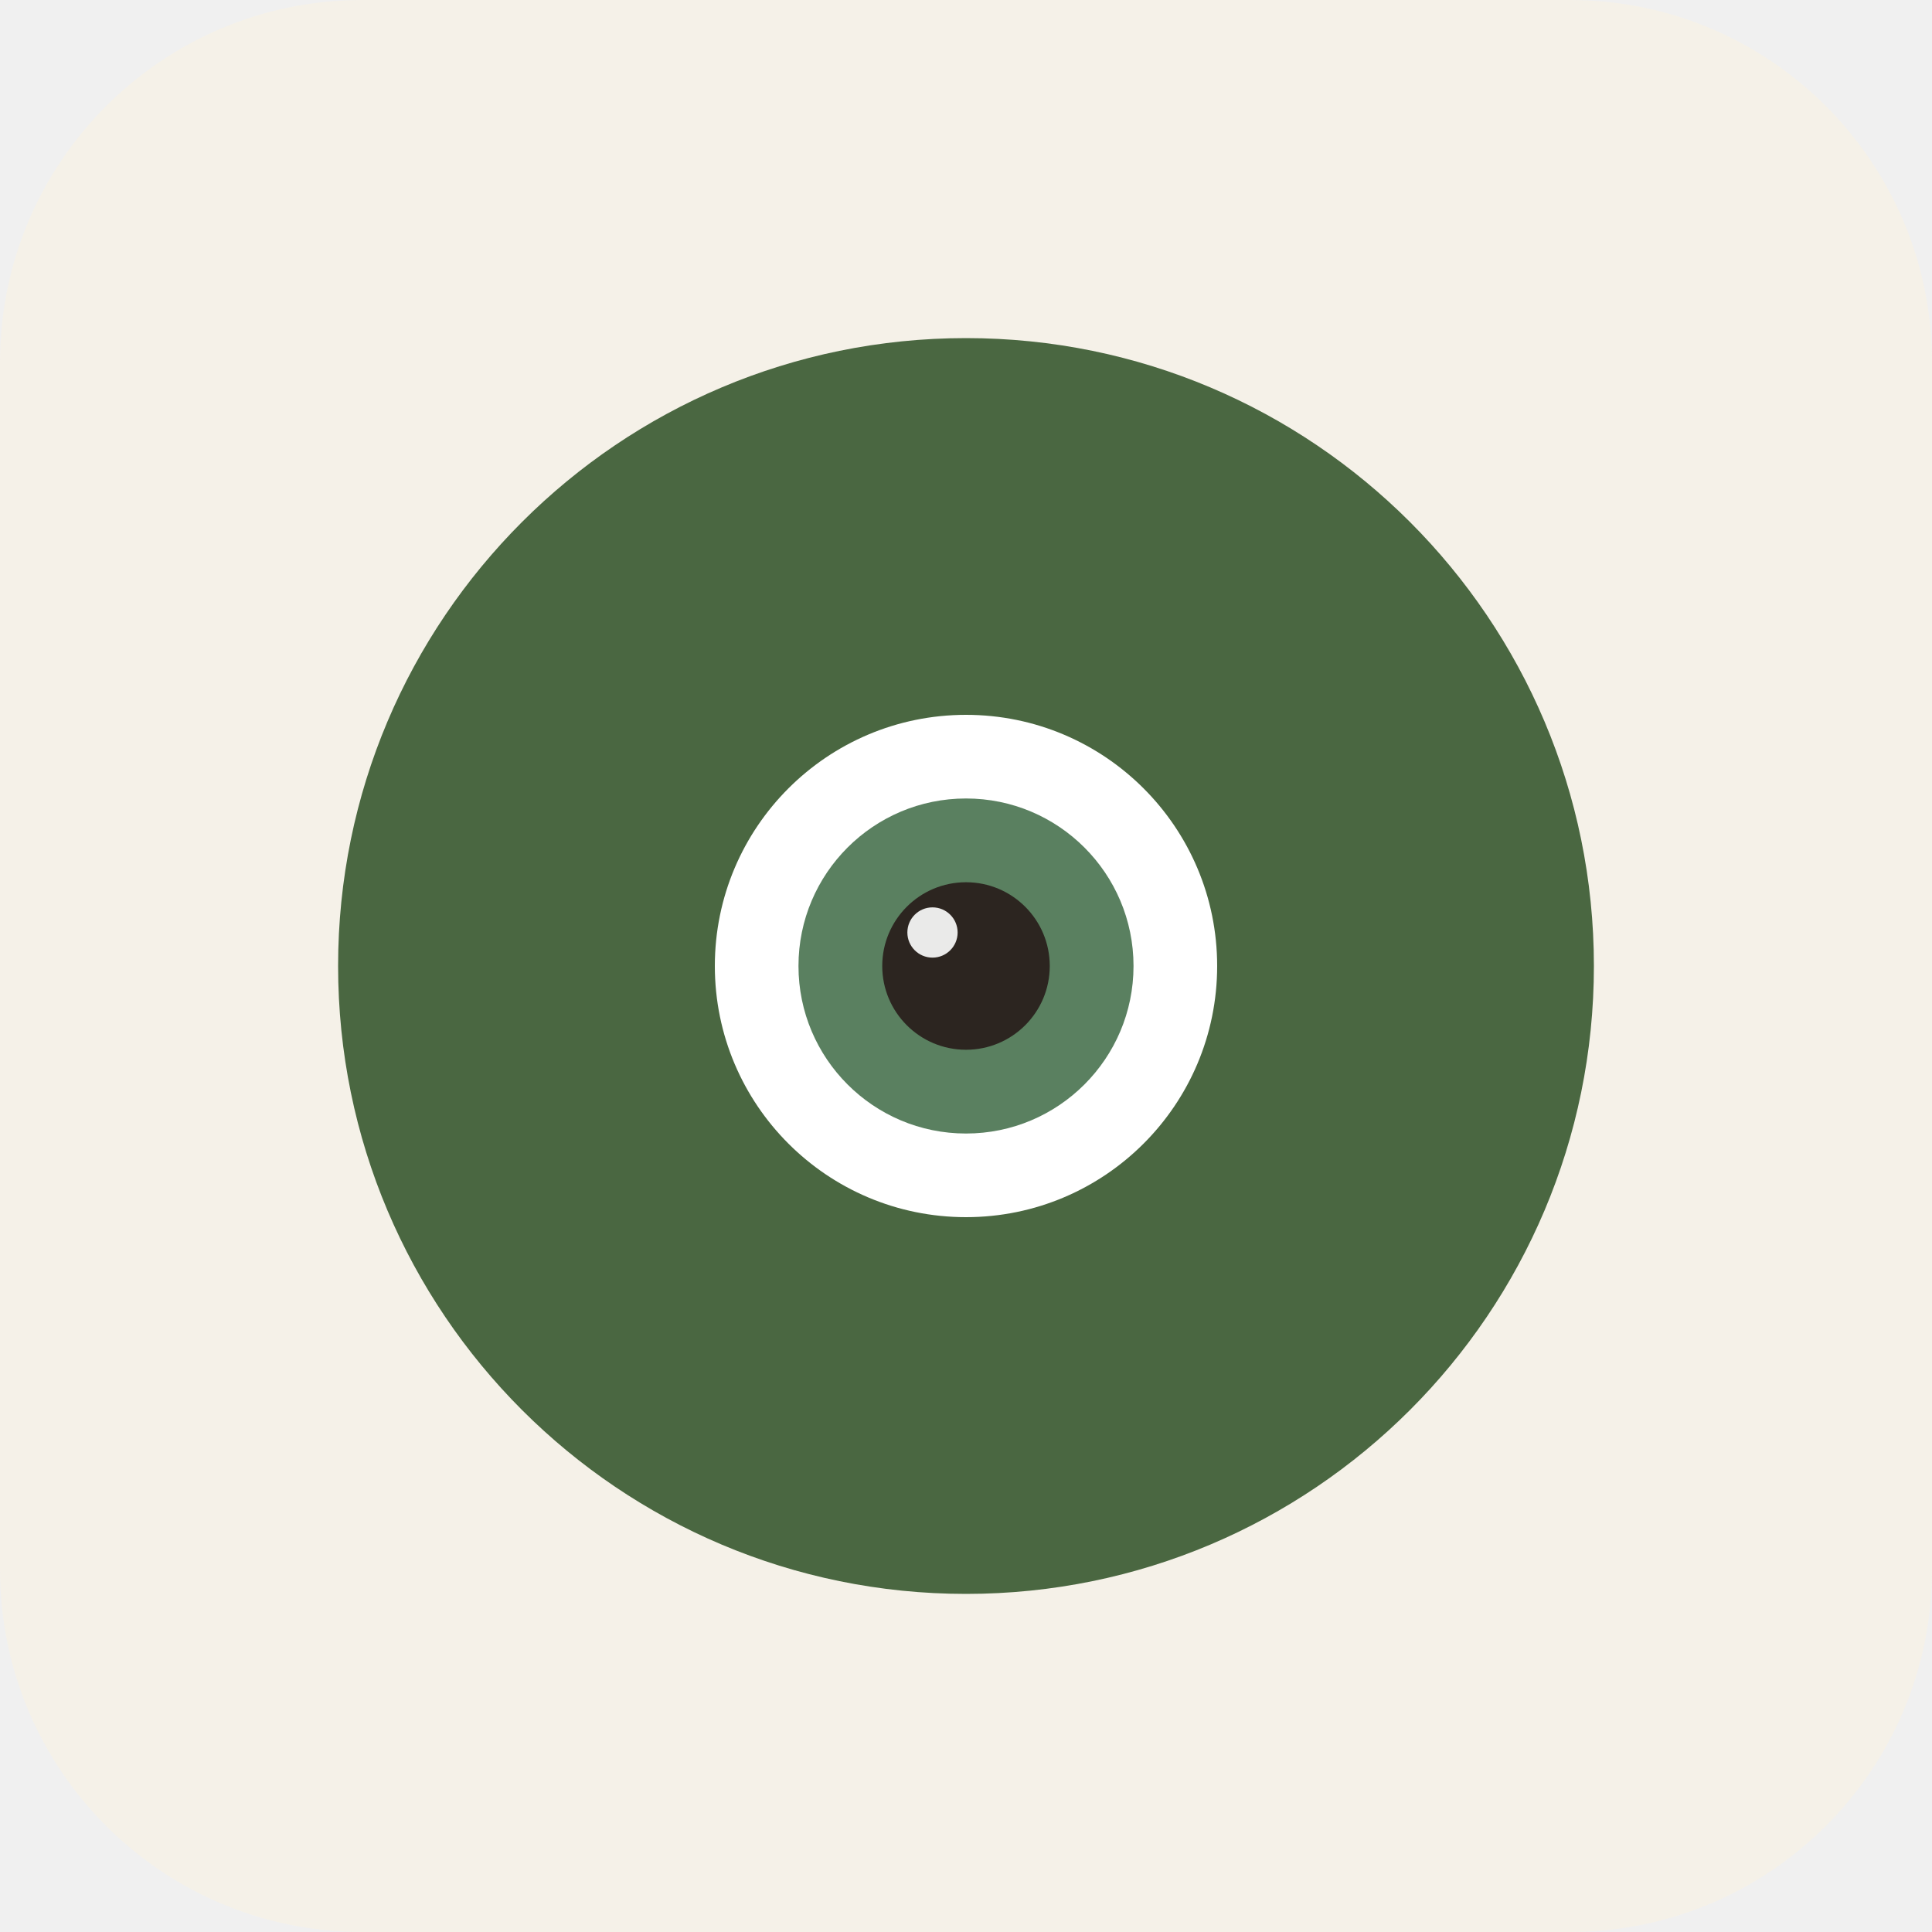
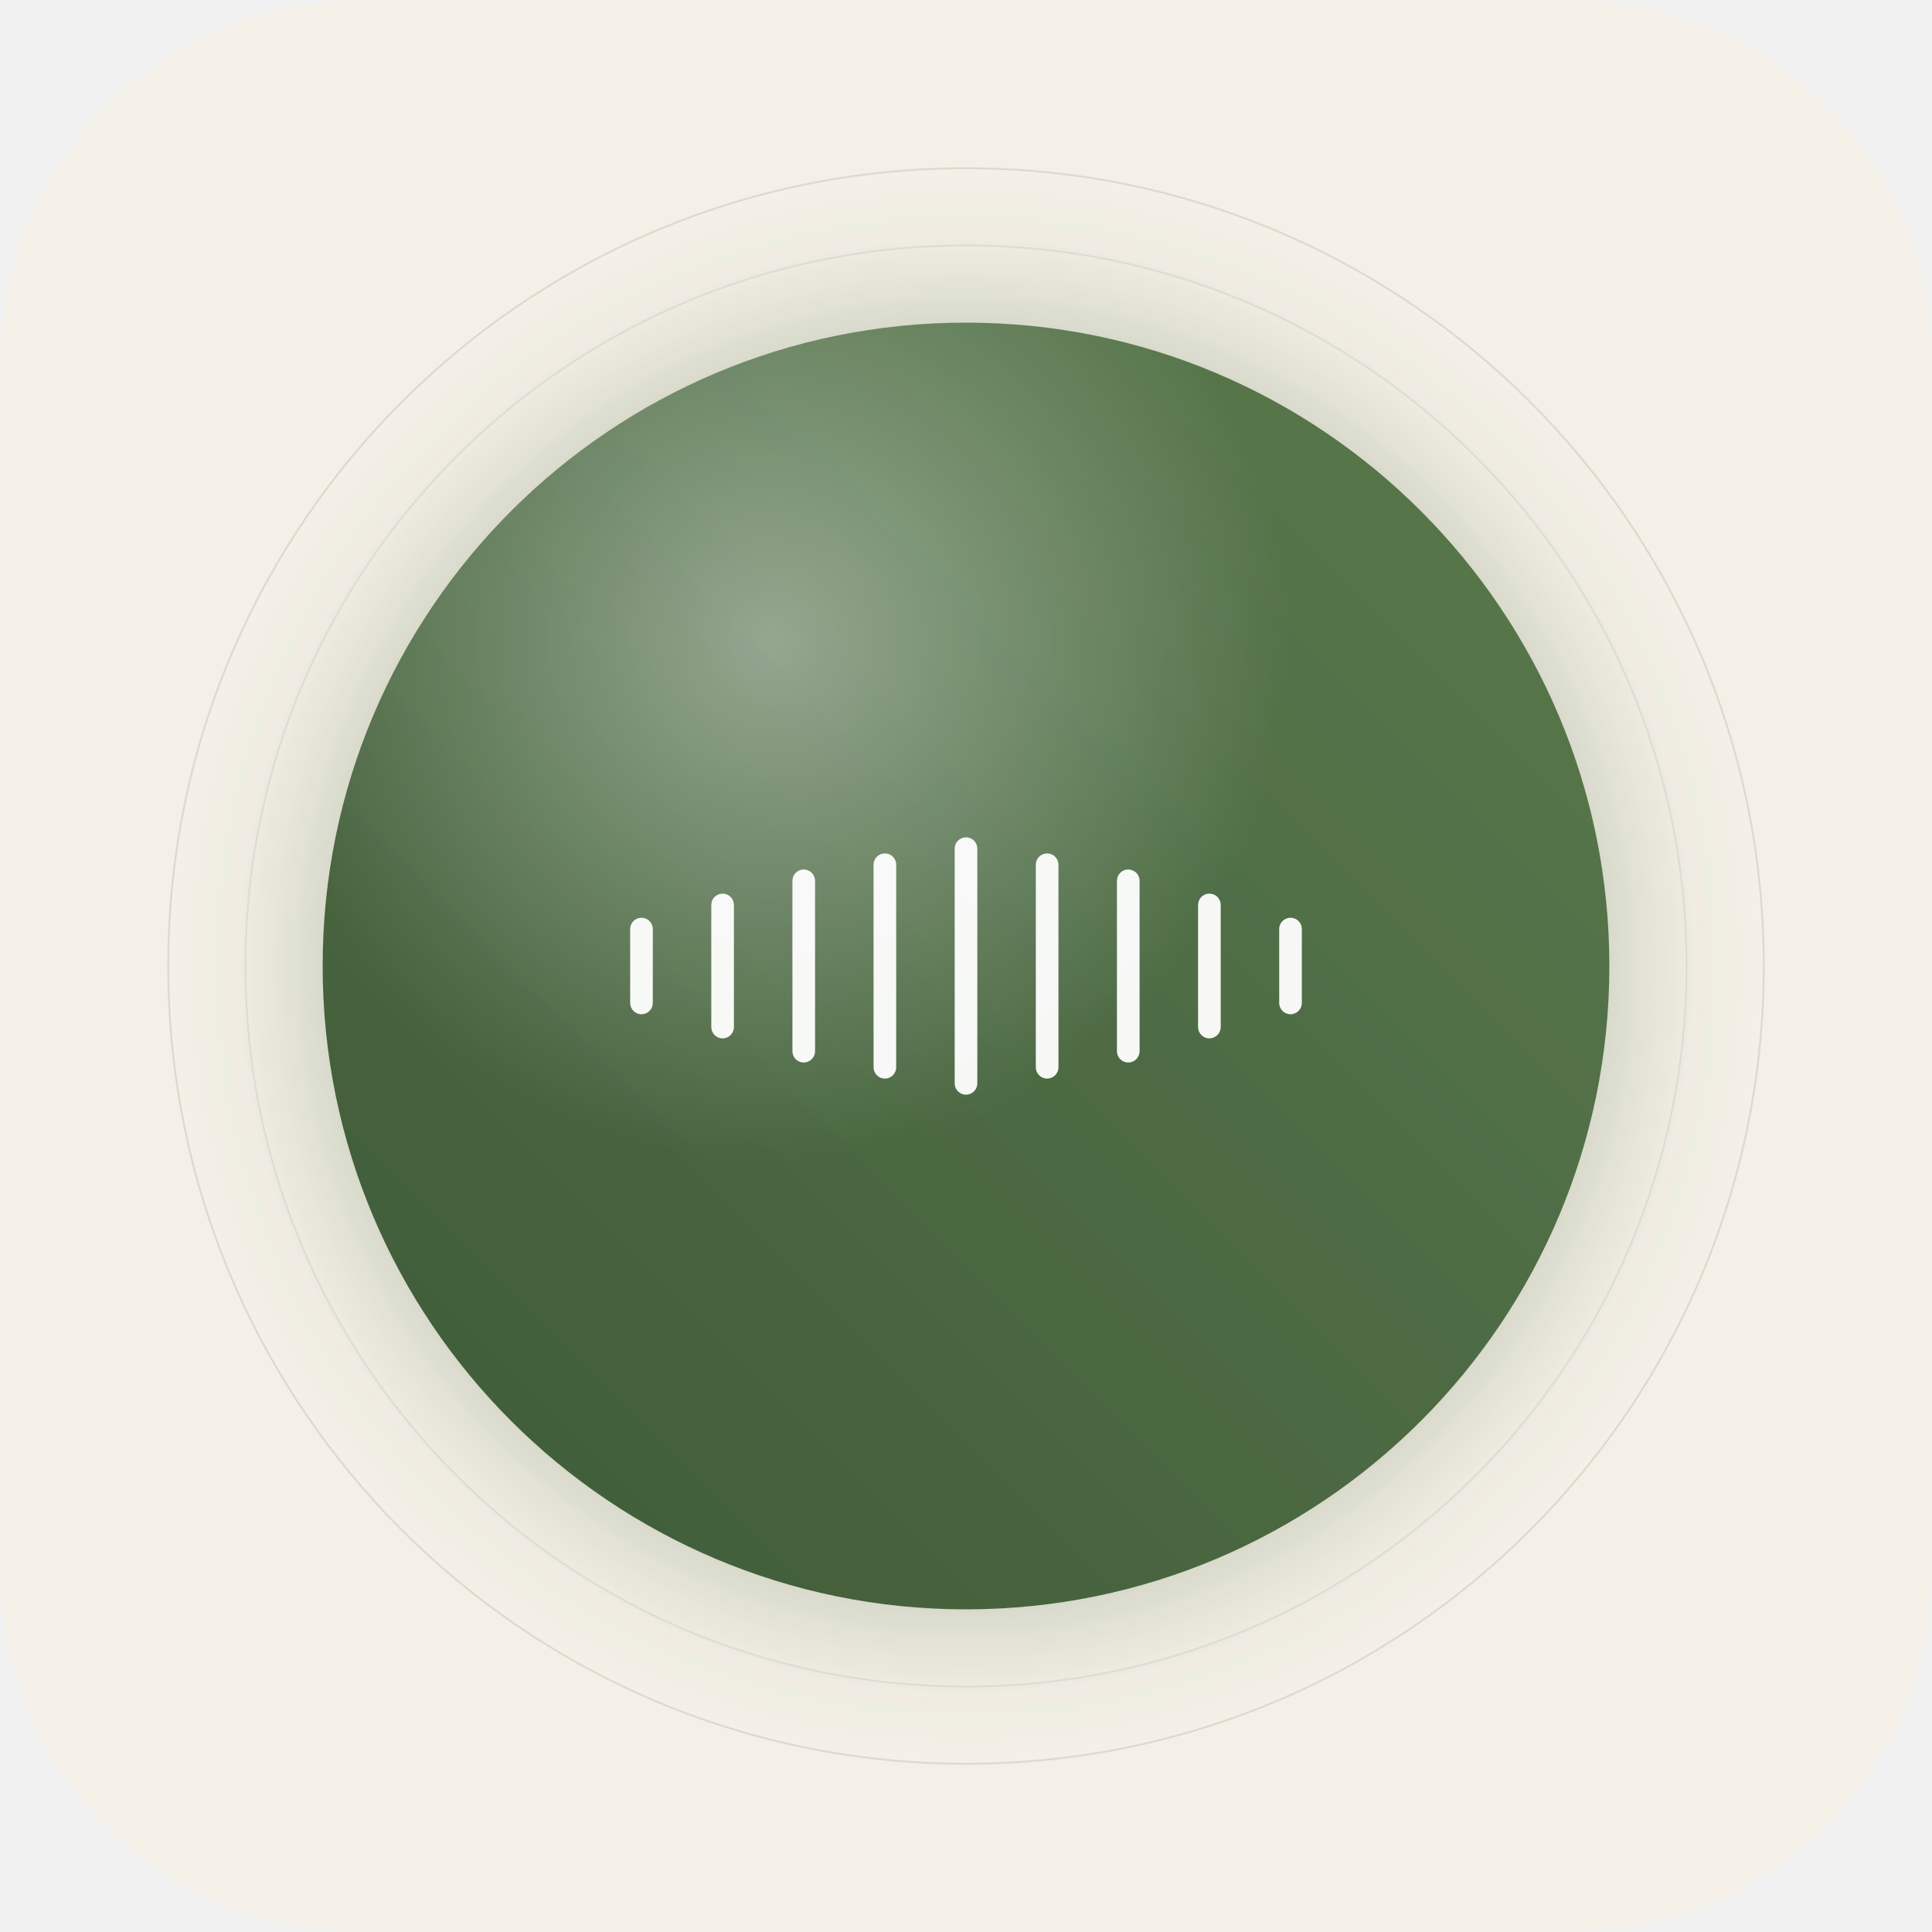
<svg xmlns="http://www.w3.org/2000/svg" viewBox="0 0 1024 1024" width="1024" height="1024">
+   <defs>
+     <linearGradient id="orbGradient" x1="0%" y1="100%" x2="100%" y2="0%">
+       <stop offset="0%" stop-color="#3d5a35" />
+       <stop offset="40%" stop-color="#4a6741" />
+       <stop offset="100%" stop-color="#5a7a4d" />
+     </linearGradient>
+     <radialGradient id="orbHighlight" cx="35%" cy="25%" r="40%">
+       <stop offset="0%" stop-color="rgba(255,255,255,0.4)" />
+       <stop offset="100%" stop-color="rgba(255,255,255,0)" />
+     </radialGradient>
+     <filter id="orbGlow" x="-50%" y="-50%" width="200%" height="200%">
+       <feGaussianBlur stdDeviation="40.96" result="blur" />
+       <feFlood flood-color="#4a6741" flood-opacity="0.35" />
+       <feComposite in2="blur" operator="in" />
+       <feMerge>
+         <feMergeNode />
+         <feMergeNode in="SourceGraphic" />
+       </feMerge>
+     </filter>
+   </defs>
  <rect width="1024" height="1024" rx="192" fill="#F5F1E8" />
+   <circle cx="512" cy="512" r="422.83" fill="none" stroke="#4a6741" stroke-width="1" opacity="0.15" />
+   <circle cx="512" cy="512" r="381.911" fill="none" stroke="#4a6741" stroke-width="1" opacity="0.1" />
+   <circle cx="512" cy="512" r="340.992" fill="url(#orbGradient)" filter="url(#orbGlow)" />
+   <circle cx="512" cy="512" r="340.992" fill="url(#orbHighlight)" />
  <g>
-     <circle cx="512" cy="512" r="332.8" fill="#4a6741" />
-     <circle cx="512" cy="512" r="133.12" fill="white" />
-     <circle cx="512" cy="512" r="88.791" fill="#5a8060" />
-     <circle cx="512" cy="512" r="44.396" fill="#2c2520" />
-     <circle cx="494.242" cy="494.242" r="13.319" fill="white" opacity="0.9" />
+     <rect x="334" y="486.426" width="12" height="51.149" rx="6" fill="rgba(255,255,255,0.95)" />
+     <rect x="377" y="473.638" width="12" height="76.723" rx="6" fill="rgba(255,255,255,0.95)" />
+     <rect x="420" y="460.851" width="12" height="102.298" rx="6" fill="rgba(255,255,255,0.95)" />
+     <rect x="463" y="452.326" width="12" height="119.347" rx="6" fill="rgba(255,255,255,0.95)" />
+     <rect x="506" y="443.802" width="12" height="136.397" rx="6" fill="rgba(255,255,255,0.95)" />
+     <rect x="549" y="452.326" width="12" height="119.347" rx="6" fill="rgba(255,255,255,0.95)" />
+     <rect x="592" y="460.851" width="12" height="102.298" rx="6" fill="rgba(255,255,255,0.95)" />
+     <rect x="635" y="473.638" width="12" height="76.723" rx="6" fill="rgba(255,255,255,0.95)" />
+     <rect x="678" y="486.426" width="12" height="51.149" rx="6" fill="rgba(255,255,255,0.95)" />
  </g>
</svg>
